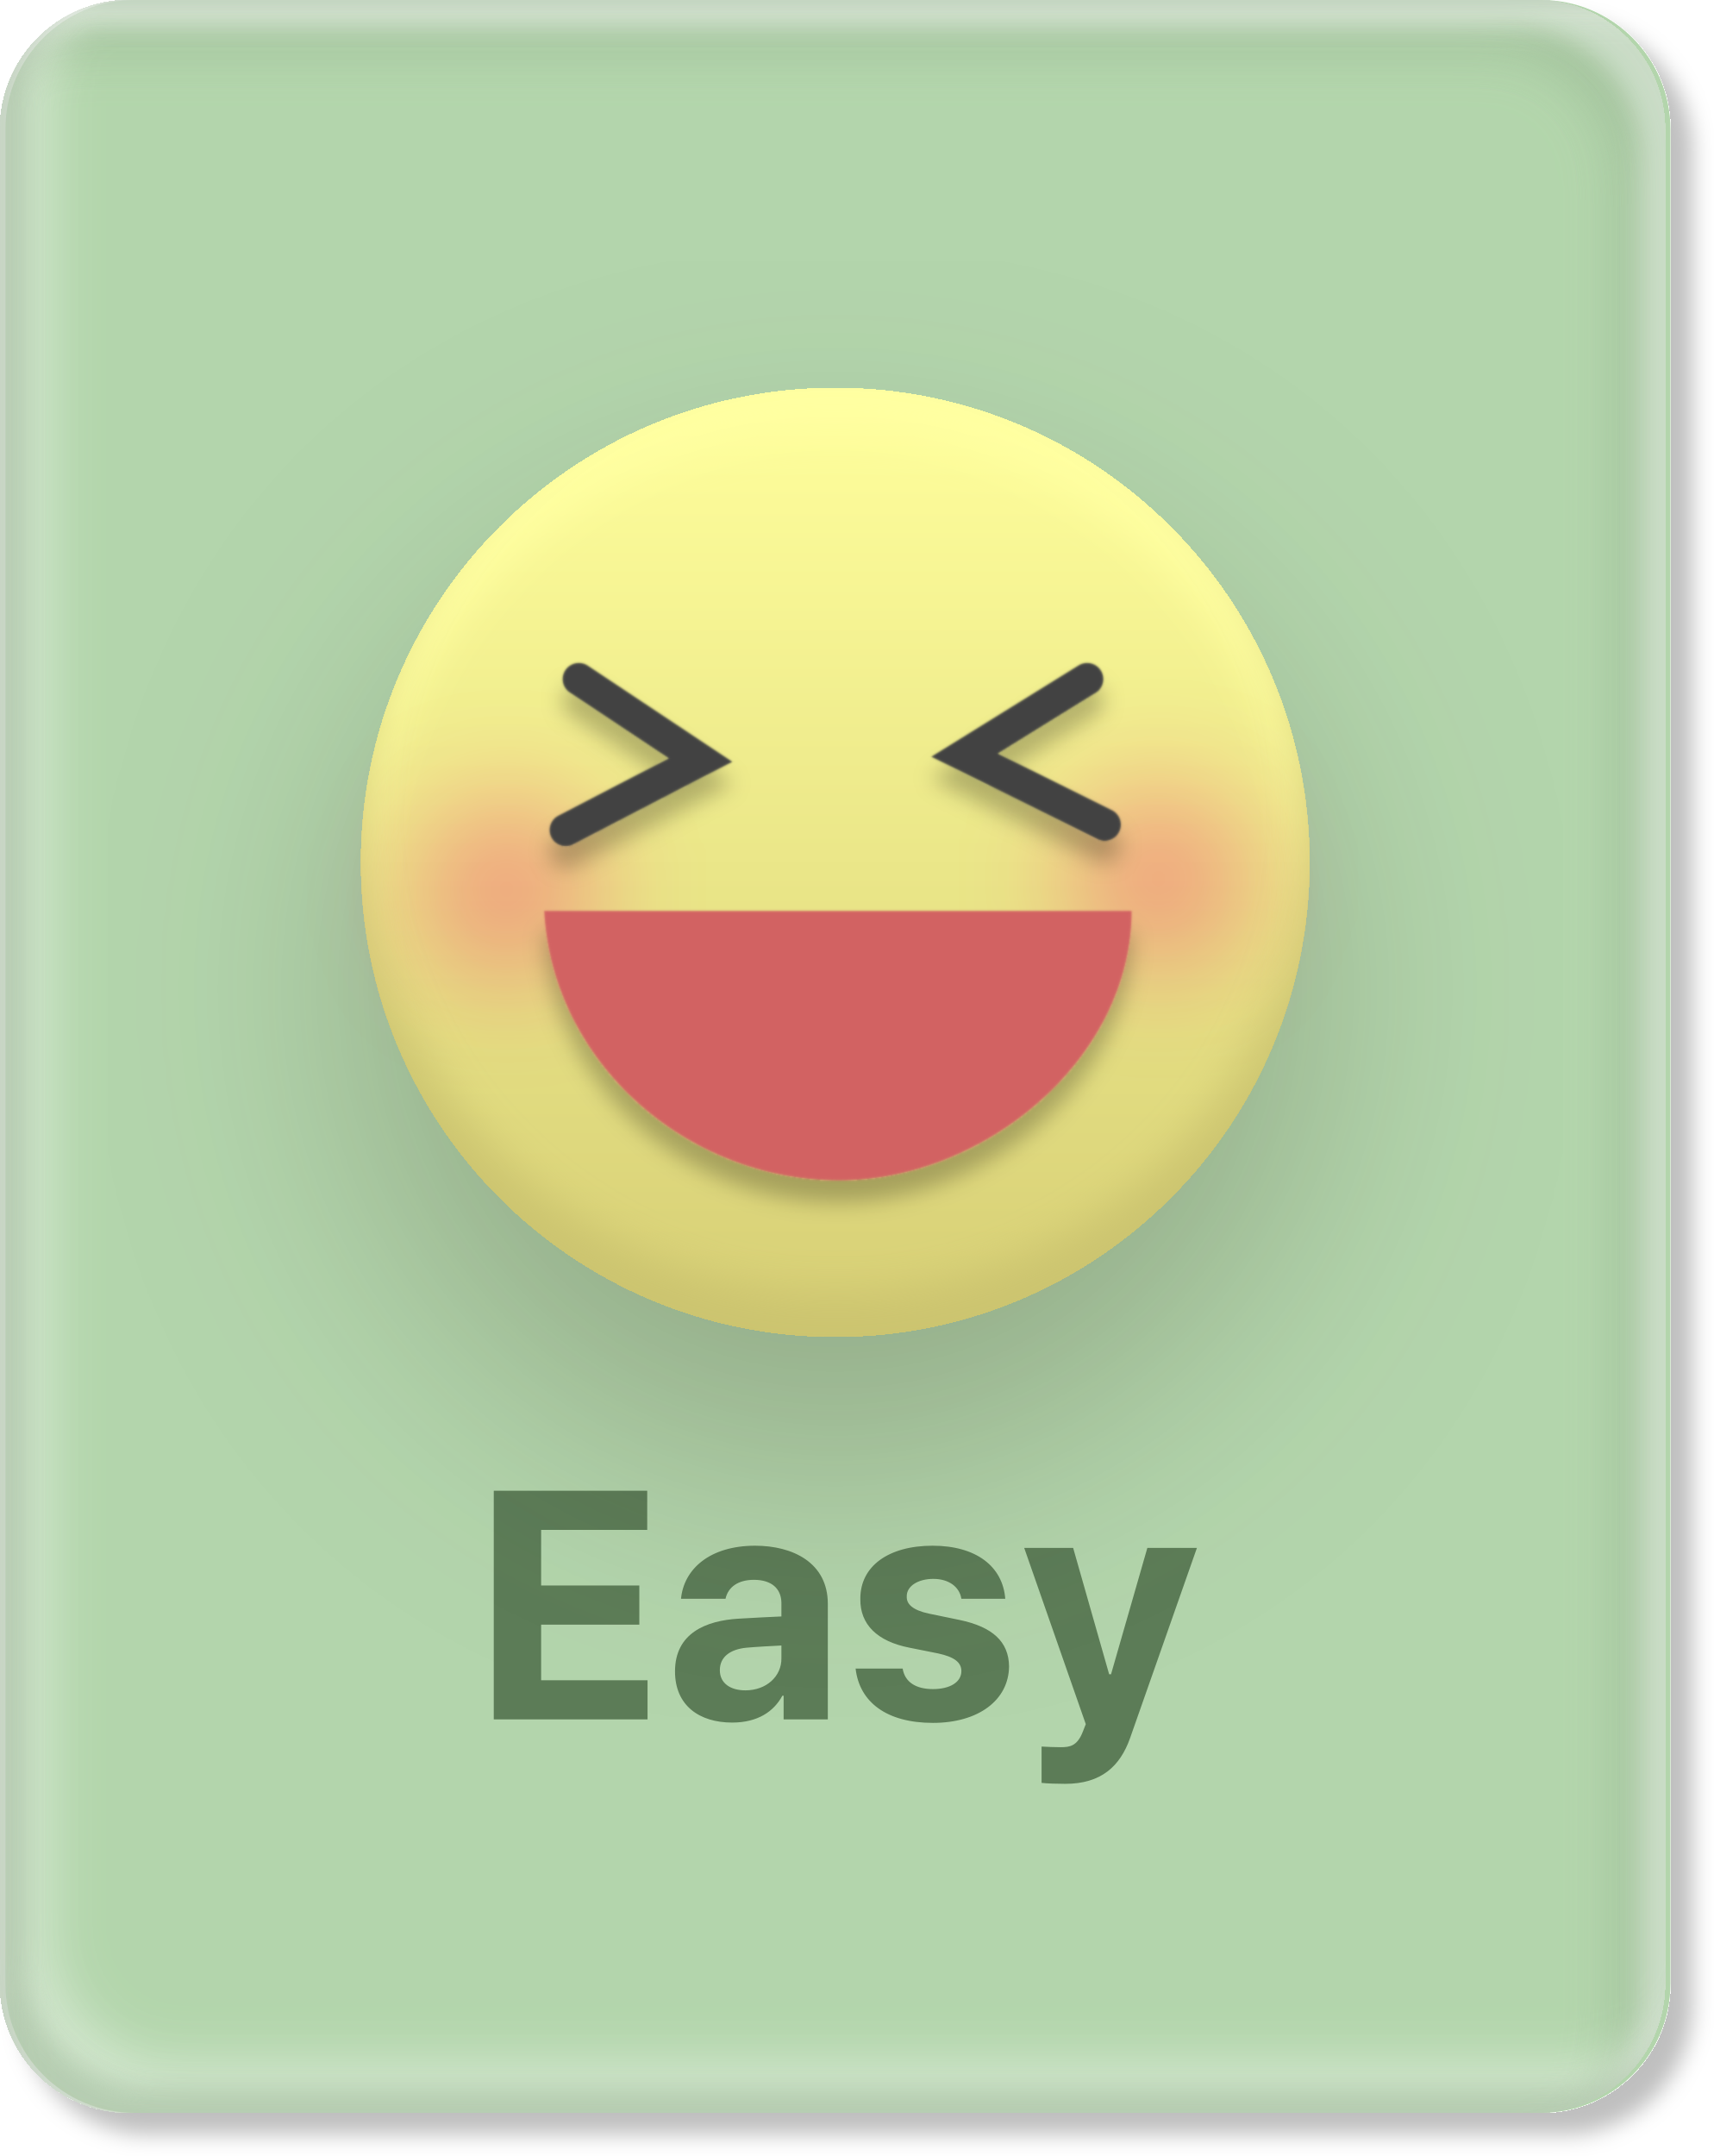
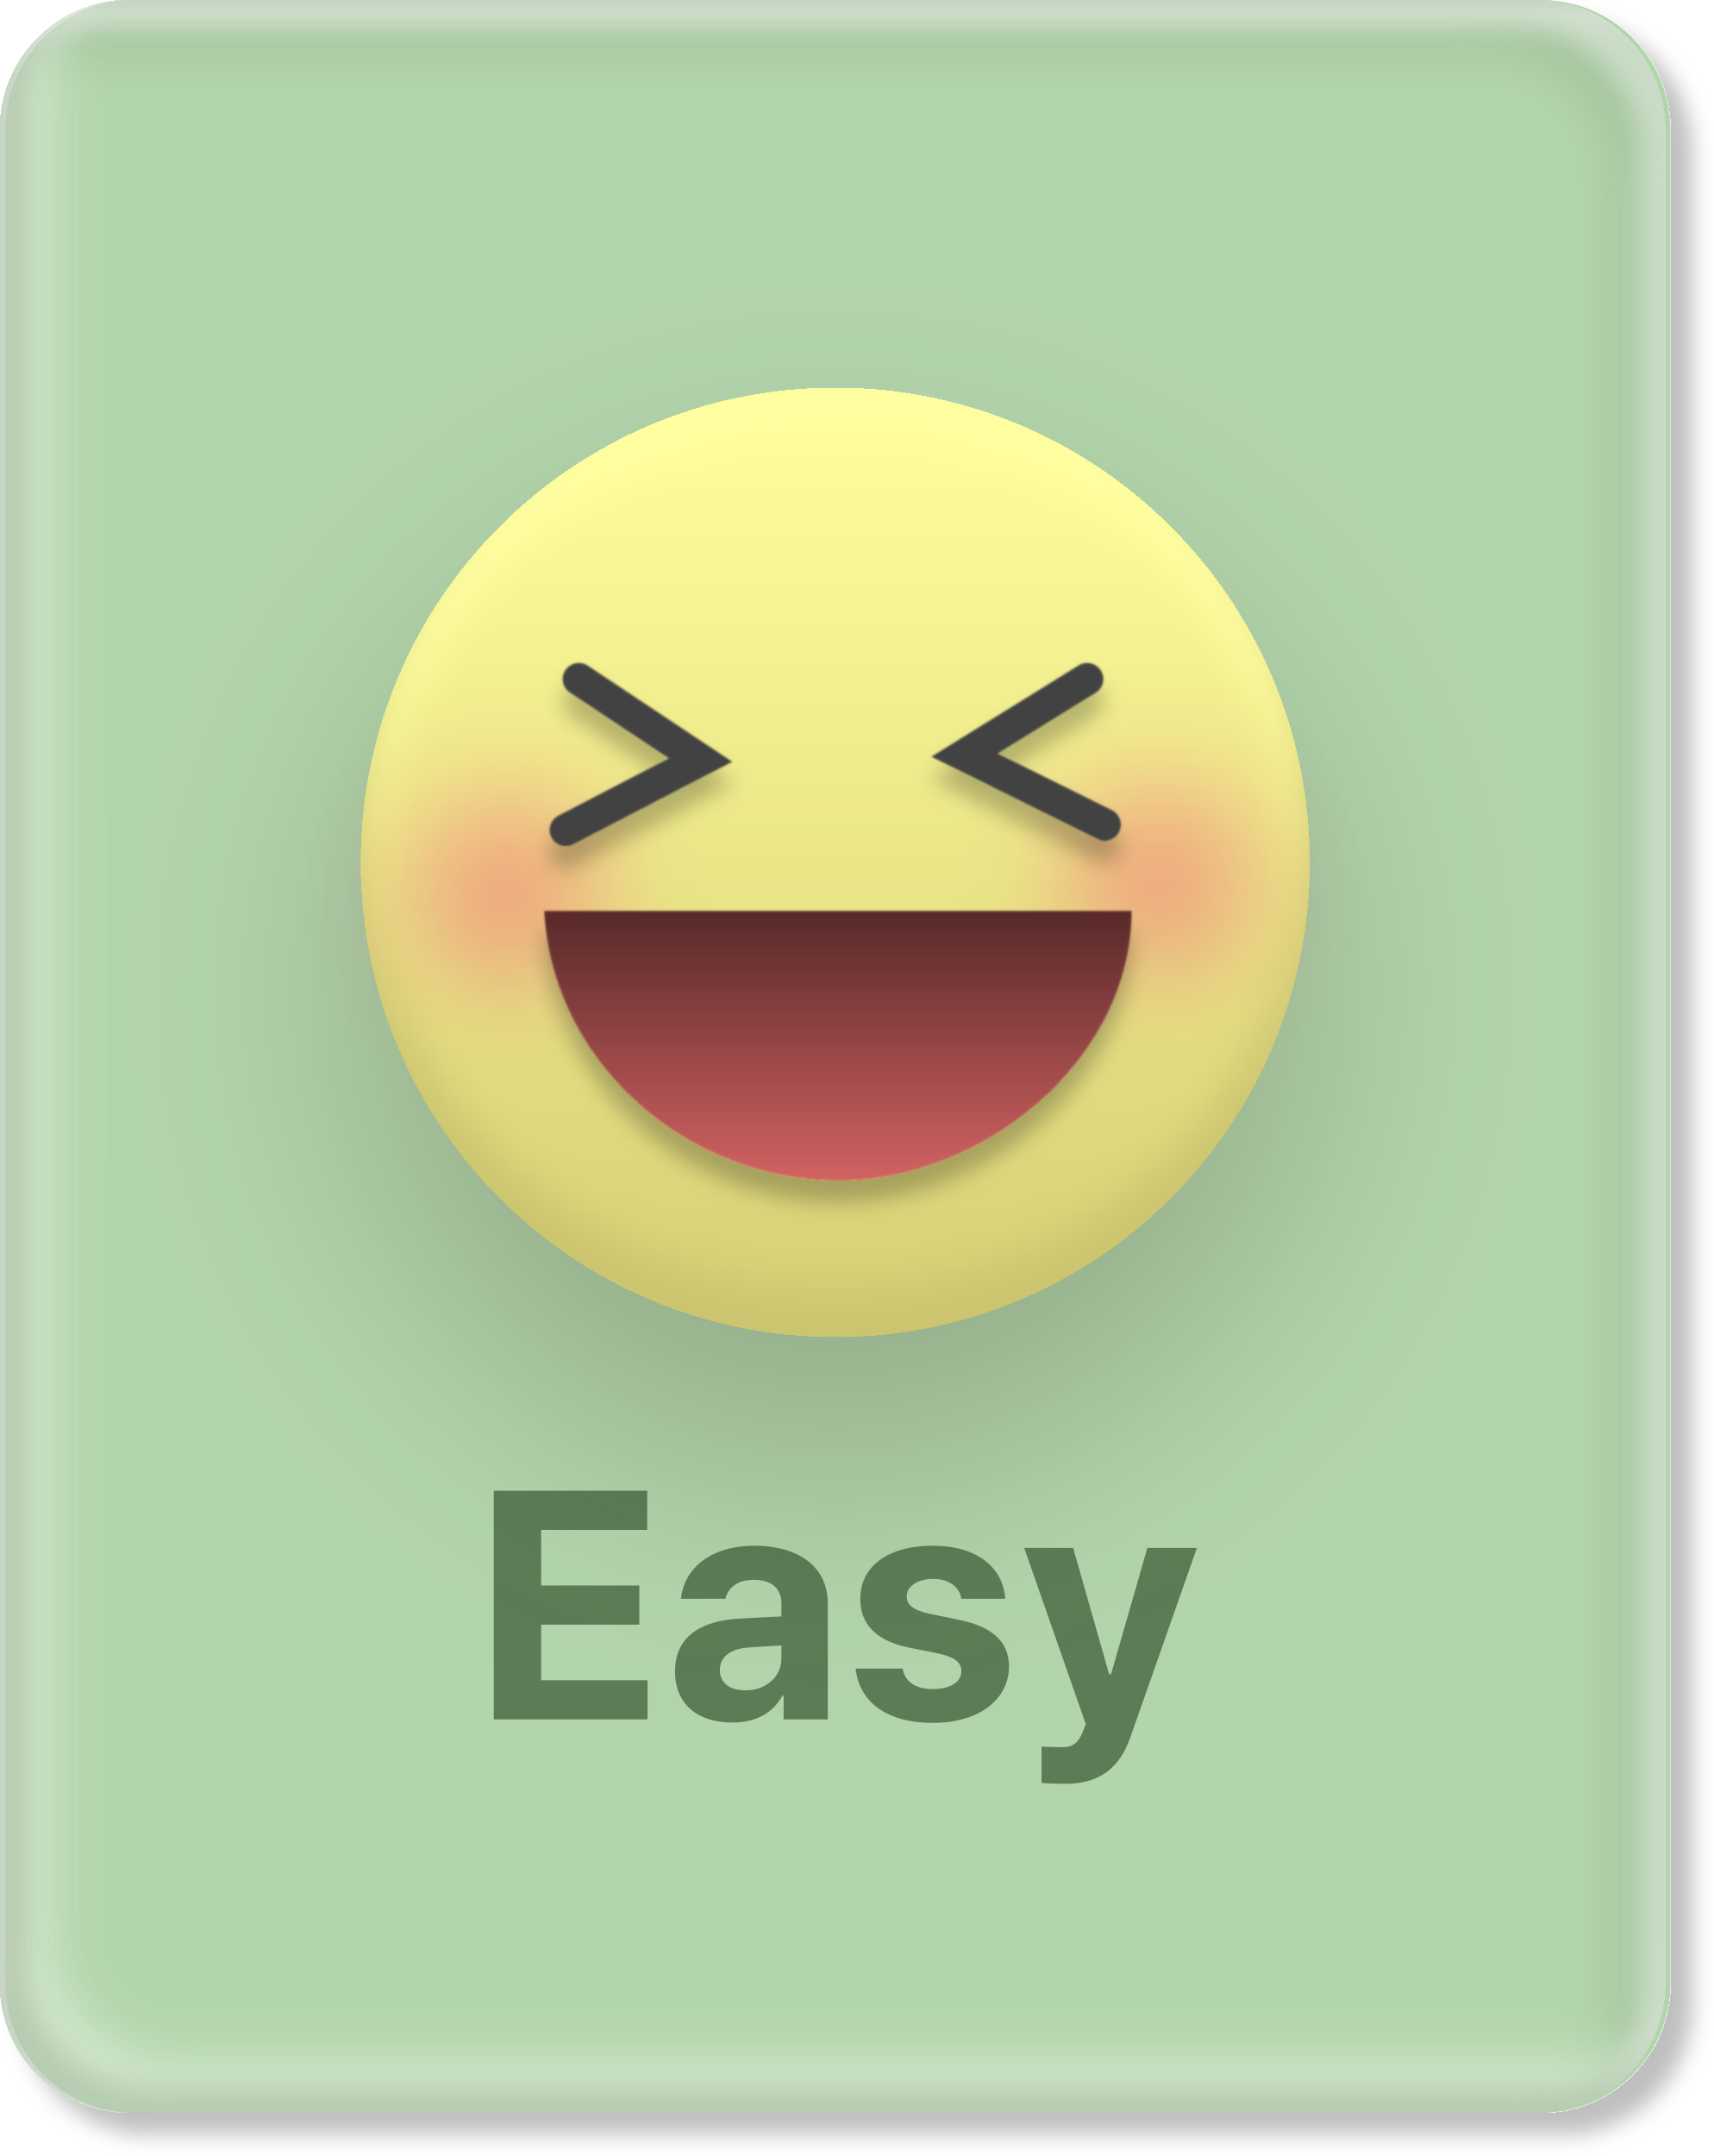
<svg xmlns="http://www.w3.org/2000/svg" width="318" height="400" viewBox="0 0 318 400" fill="none">
  <g filter="url(#filter0_d_120_1946)">
    <rect x="1" width="309" height="392" rx="24" fill="#B3D5AC" />
    <g filter="url(#filter1_biiii_120_1946)">
      <rect width="309" height="392" rx="24" fill="#B3D5AC" fill-opacity="0.109" />
    </g>
    <path d="M91.633 319V276.578H120.109V283.844H100.422V294.156H118.645V301.422H100.422V311.734H120.168V319H91.633ZM125.266 310.094C125.266 303.004 131.008 300.66 137.102 300.309C139.387 300.162 143.664 299.957 145.012 299.898V297.32C144.953 294.684 143.137 293.102 139.914 293.102C136.984 293.102 135.109 294.449 134.641 296.617H126.379C126.906 291.109 131.711 286.773 140.148 286.773C147.062 286.773 153.625 289.879 153.625 297.555V319H145.422V314.605H145.188C143.605 317.535 140.617 319.586 135.871 319.586C129.777 319.586 125.266 316.422 125.266 310.094ZM133.586 309.859C133.586 312.32 135.578 313.609 138.332 313.609C142.258 313.609 145.07 310.973 145.012 307.633V305.289C143.693 305.348 140.002 305.553 138.508 305.699C135.52 305.992 133.586 307.398 133.586 309.859ZM178.41 296.617C178.059 294.391 176.066 292.926 173.195 292.926C170.383 292.926 168.215 294.273 168.273 296.207C168.215 297.613 169.387 298.727 172.375 299.371L178.059 300.543C184.211 301.832 187.199 304.586 187.258 309.156C187.199 315.426 181.574 319.645 173.137 319.645C164.523 319.645 159.484 315.777 158.781 309.566H167.512C167.922 312.086 169.973 313.375 173.137 313.375C176.301 313.375 178.41 312.086 178.41 310.035C178.41 308.395 177.062 307.398 174.074 306.754L168.801 305.699C162.766 304.527 159.602 301.363 159.66 296.676C159.602 290.582 164.875 286.773 173.078 286.773C181.105 286.773 186.086 290.582 186.555 296.617H178.41ZM197.688 330.953C195.988 330.953 194.406 330.895 193.293 330.777V324.039C194.406 324.098 195.695 324.156 196.809 324.156C198.508 324.156 199.914 323.98 200.969 321.227L201.496 319.879L190.07 287.184H199.152L205.832 310.621H206.184L212.922 287.184H222.121L209.699 322.516C207.883 327.613 204.426 330.953 197.688 330.953Z" fill="#5C7C57" />
    <circle cx="155" cy="160" r="88" fill="#FFF58B" />
    <g filter="url(#filter2_dii_120_1946)">
      <circle cx="155" cy="160" r="88" fill="url(#paint0_linear_120_1946)" />
    </g>
    <g filter="url(#filter3_f_120_1946)">
      <path d="M111 165C111 174.389 103.389 182 94 182C84.611 182 77 174.389 77 165C77 155.611 84.611 148 94 148C103.389 148 111 155.611 111 165Z" fill="#FF0066" fill-opacity="0.3" />
    </g>
    <g filter="url(#filter4_f_120_1946)">
      <path d="M232 163C232 172.389 224.389 180 215 180C205.611 180 198 172.389 198 163C198 153.611 205.611 146 215 146C224.389 146 232 153.611 232 163Z" fill="#FF0066" fill-opacity="0.3" />
    </g>
    <g filter="url(#filter5_df_120_1946)">
-       <path d="M101 169H210C210 196.586 182.63 219 155.74 219C127.41 219 102.441 197.161 101 169Z" fill="url(#paint1_linear_120_1946)" />
+       <path d="M201.75 126L179 140.104L205 153" stroke="#424242" stroke-width="6" stroke-linecap="round" />
    </g>
    <g filter="url(#filter6_df_120_1946)">
-       <path d="M201.75 126L179 140.104L205 153" stroke="#424242" stroke-width="6" stroke-linecap="round" />
+       <path d="M107.419 126L130 141.014L105 154" stroke="#424242" stroke-width="6" stroke-linecap="round" />
    </g>
    <g filter="url(#filter7_df_120_1946)">
-       <path d="M107.419 126L130 141.014L105 154" stroke="#424242" stroke-width="6" stroke-linecap="round" />
+       <path d="M101 169H210C210 196.586 182.63 219 155.74 219C127.41 219 102.441 197.161 101 169Z" fill="url(#paint1_linear_120_1946)" />
    </g>
  </g>
  <defs>
    <filter id="filter0_d_120_1946" x="0" y="0" width="318" height="400" filterUnits="userSpaceOnUse" color-interpolation-filters="sRGB">
      <feFlood flood-opacity="0" result="BackgroundImageFix" />
      <feColorMatrix in="SourceAlpha" type="matrix" values="0 0 0 0 0 0 0 0 0 0 0 0 0 0 0 0 0 0 127 0" result="hardAlpha" />
      <feOffset dx="4" dy="4" />
      <feGaussianBlur stdDeviation="2" />
      <feComposite in2="hardAlpha" operator="out" />
      <feColorMatrix type="matrix" values="0 0 0 0 0 0 0 0 0 0 0 0 0 0 0 0 0 0 0.25 0" />
      <feBlend mode="normal" in2="BackgroundImageFix" result="effect1_dropShadow_120_1946" />
      <feBlend mode="normal" in="SourceGraphic" in2="effect1_dropShadow_120_1946" result="shape" />
    </filter>
    <filter id="filter1_biiii_120_1946" x="-71.502" y="-71.502" width="452.004" height="535.004" filterUnits="userSpaceOnUse" color-interpolation-filters="sRGB">
      <feFlood flood-opacity="0" result="BackgroundImageFix" />
      <feGaussianBlur in="BackgroundImageFix" stdDeviation="35.751" />
      <feComposite in2="SourceAlpha" operator="in" result="effect1_backgroundBlur_120_1946" />
      <feBlend mode="normal" in="SourceGraphic" in2="effect1_backgroundBlur_120_1946" result="shape" />
      <feColorMatrix in="SourceAlpha" type="matrix" values="0 0 0 0 0 0 0 0 0 0 0 0 0 0 0 0 0 0 127 0" result="hardAlpha" />
      <feOffset dx="-9.347" dy="9.347" />
      <feGaussianBlur stdDeviation="4.673" />
      <feComposite in2="hardAlpha" operator="arithmetic" k2="-1" k3="1" />
      <feColorMatrix type="matrix" values="0 0 0 0 0.562 0 0 0 0 0.668 0 0 0 0 0.54 0 0 0 0.418 0" />
      <feBlend mode="normal" in2="shape" result="effect2_innerShadow_120_1946" />
      <feColorMatrix in="SourceAlpha" type="matrix" values="0 0 0 0 0 0 0 0 0 0 0 0 0 0 0 0 0 0 127 0" result="hardAlpha" />
      <feOffset dx="-4.673" dy="4.673" />
      <feGaussianBlur stdDeviation="2.337" />
      <feComposite in2="hardAlpha" operator="arithmetic" k2="-1" k3="1" />
      <feColorMatrix type="matrix" values="0 0 0 0 1 0 0 0 0 1 0 0 0 0 1 0 0 0 0.418 0" />
      <feBlend mode="normal" in2="effect2_innerShadow_120_1946" result="effect3_innerShadow_120_1946" />
      <feColorMatrix in="SourceAlpha" type="matrix" values="0 0 0 0 0 0 0 0 0 0 0 0 0 0 0 0 0 0 127 0" result="hardAlpha" />
      <feOffset dx="9.347" dy="-9.347" />
      <feGaussianBlur stdDeviation="4.673" />
      <feComposite in2="hardAlpha" operator="arithmetic" k2="-1" k3="1" />
      <feColorMatrix type="matrix" values="0 0 0 0 1 0 0 0 0 1 0 0 0 0 1 0 0 0 0.418 0" />
      <feBlend mode="normal" in2="effect3_innerShadow_120_1946" result="effect4_innerShadow_120_1946" />
      <feColorMatrix in="SourceAlpha" type="matrix" values="0 0 0 0 0 0 0 0 0 0 0 0 0 0 0 0 0 0 127 0" result="hardAlpha" />
      <feOffset dx="4.673" dy="-4.673" />
      <feGaussianBlur stdDeviation="2.337" />
      <feComposite in2="hardAlpha" operator="arithmetic" k2="-1" k3="1" />
      <feColorMatrix type="matrix" values="0 0 0 0 0.562 0 0 0 0 0.668 0 0 0 0 0.54 0 0 0 0.418 0" />
      <feBlend mode="normal" in2="effect4_innerShadow_120_1946" result="effect5_innerShadow_120_1946" />
    </filter>
    <filter id="filter2_dii_120_1946" x="20.067" y="48.533" width="269.867" height="269.867" filterUnits="userSpaceOnUse" color-interpolation-filters="sRGB">
      <feFlood flood-opacity="0" result="BackgroundImageFix" />
      <feColorMatrix in="SourceAlpha" type="matrix" values="0 0 0 0 0 0 0 0 0 0 0 0 0 0 0 0 0 0 127 0" result="hardAlpha" />
      <feOffset dy="23.467" />
      <feGaussianBlur stdDeviation="23.467" />
      <feColorMatrix type="matrix" values="0 0 0 0 0.2 0 0 0 0 0.192 0 0 0 0 0.109 0 0 0 0.25 0" />
      <feBlend mode="normal" in2="BackgroundImageFix" result="effect1_dropShadow_120_1946" />
      <feBlend mode="normal" in="SourceGraphic" in2="effect1_dropShadow_120_1946" result="shape" />
      <feColorMatrix in="SourceAlpha" type="matrix" values="0 0 0 0 0 0 0 0 0 0 0 0 0 0 0 0 0 0 127 0" result="hardAlpha" />
      <feOffset dy="7.822" />
      <feGaussianBlur stdDeviation="3.911" />
      <feComposite in2="hardAlpha" operator="arithmetic" k2="-1" k3="1" />
      <feColorMatrix type="matrix" values="0 0 0 0 1 0 0 0 0 1 0 0 0 0 0.633 0 0 0 1 0" />
      <feBlend mode="normal" in2="shape" result="effect2_innerShadow_120_1946" />
      <feColorMatrix in="SourceAlpha" type="matrix" values="0 0 0 0 0 0 0 0 0 0 0 0 0 0 0 0 0 0 127 0" result="hardAlpha" />
      <feOffset dy="-7.822" />
      <feGaussianBlur stdDeviation="3.911" />
      <feComposite in2="hardAlpha" operator="arithmetic" k2="-1" k3="1" />
      <feColorMatrix type="matrix" values="0 0 0 0 0.8 0 0 0 0 0.77 0 0 0 0 0.437 0 0 0 1 0" />
      <feBlend mode="normal" in2="effect2_innerShadow_120_1946" result="effect3_innerShadow_120_1946" />
    </filter>
    <filter id="filter3_f_120_1946" x="57" y="128" width="74" height="74" filterUnits="userSpaceOnUse" color-interpolation-filters="sRGB">
      <feFlood flood-opacity="0" result="BackgroundImageFix" />
      <feBlend mode="normal" in="SourceGraphic" in2="BackgroundImageFix" result="shape" />
      <feGaussianBlur stdDeviation="10" result="effect1_foregroundBlur_120_1946" />
    </filter>
    <filter id="filter4_f_120_1946" x="178" y="126" width="74" height="74" filterUnits="userSpaceOnUse" color-interpolation-filters="sRGB">
      <feFlood flood-opacity="0" result="BackgroundImageFix" />
      <feBlend mode="normal" in="SourceGraphic" in2="BackgroundImageFix" result="shape" />
      <feGaussianBlur stdDeviation="10" result="effect1_foregroundBlur_120_1946" />
    </filter>
-     <filter id="filter5_df_120_1946" x="97" y="168.5" width="117" height="58.5" filterUnits="userSpaceOnUse" color-interpolation-filters="sRGB">
+     <filter id="filter5_df_120_1946" x="168.836" y="122.5" width="43.165" height="41.501" filterUnits="userSpaceOnUse" color-interpolation-filters="sRGB">
      <feFlood flood-opacity="0" result="BackgroundImageFix" />
      <feColorMatrix in="SourceAlpha" type="matrix" values="0 0 0 0 0 0 0 0 0 0 0 0 0 0 0 0 0 0 127 0" result="hardAlpha" />
      <feOffset dy="4" />
      <feGaussianBlur stdDeviation="2" />
      <feComposite in2="hardAlpha" operator="out" />
      <feColorMatrix type="matrix" values="0 0 0 0 0 0 0 0 0 0 0 0 0 0 0 0 0 0 0.25 0" />
      <feBlend mode="normal" in2="BackgroundImageFix" result="effect1_dropShadow_120_1946" />
      <feBlend mode="normal" in="SourceGraphic" in2="effect1_dropShadow_120_1946" result="shape" />
      <feGaussianBlur stdDeviation="0.25" result="effect2_foregroundBlur_120_1946" />
    </filter>
-     <filter id="filter6_df_120_1946" x="168.836" y="122.5" width="43.165" height="41.501" filterUnits="userSpaceOnUse" color-interpolation-filters="sRGB">
+     <filter id="filter6_df_120_1946" x="97.999" y="122.5" width="41.898" height="42.501" filterUnits="userSpaceOnUse" color-interpolation-filters="sRGB">
      <feFlood flood-opacity="0" result="BackgroundImageFix" />
      <feColorMatrix in="SourceAlpha" type="matrix" values="0 0 0 0 0 0 0 0 0 0 0 0 0 0 0 0 0 0 127 0" result="hardAlpha" />
      <feOffset dy="4" />
      <feGaussianBlur stdDeviation="2" />
      <feComposite in2="hardAlpha" operator="out" />
      <feColorMatrix type="matrix" values="0 0 0 0 0 0 0 0 0 0 0 0 0 0 0 0 0 0 0.25 0" />
      <feBlend mode="normal" in2="BackgroundImageFix" result="effect1_dropShadow_120_1946" />
      <feBlend mode="normal" in="SourceGraphic" in2="effect1_dropShadow_120_1946" result="shape" />
      <feGaussianBlur stdDeviation="0.25" result="effect2_foregroundBlur_120_1946" />
    </filter>
-     <filter id="filter7_df_120_1946" x="97.999" y="122.5" width="41.898" height="42.501" filterUnits="userSpaceOnUse" color-interpolation-filters="sRGB">
+     <filter id="filter7_df_120_1946" x="97" y="168.5" width="117" height="58.5" filterUnits="userSpaceOnUse" color-interpolation-filters="sRGB">
      <feFlood flood-opacity="0" result="BackgroundImageFix" />
      <feColorMatrix in="SourceAlpha" type="matrix" values="0 0 0 0 0 0 0 0 0 0 0 0 0 0 0 0 0 0 127 0" result="hardAlpha" />
      <feOffset dy="4" />
      <feGaussianBlur stdDeviation="2" />
      <feComposite in2="hardAlpha" operator="out" />
      <feColorMatrix type="matrix" values="0 0 0 0 0 0 0 0 0 0 0 0 0 0 0 0 0 0 0.25 0" />
      <feBlend mode="normal" in2="BackgroundImageFix" result="effect1_dropShadow_120_1946" />
      <feBlend mode="normal" in="SourceGraphic" in2="effect1_dropShadow_120_1946" result="shape" />
      <feGaussianBlur stdDeviation="0.25" result="effect2_foregroundBlur_120_1946" />
    </filter>
    <linearGradient id="paint0_linear_120_1946" x1="155" y1="72" x2="155" y2="248" gradientUnits="userSpaceOnUse">
      <stop stop-color="#FFFF9C" />
      <stop offset="1" stop-color="#D6CE75" />
    </linearGradient>
    <linearGradient id="paint1_linear_120_1946" x1="155.5" y1="169" x2="155.5" y2="219" gradientUnits="userSpaceOnUse">
+       <stop stop-color="#582929" />
      <stop offset="1" stop-color="#D26262" />
-       <stop stop-color="#582929" />
    </linearGradient>
  </defs>
</svg>
